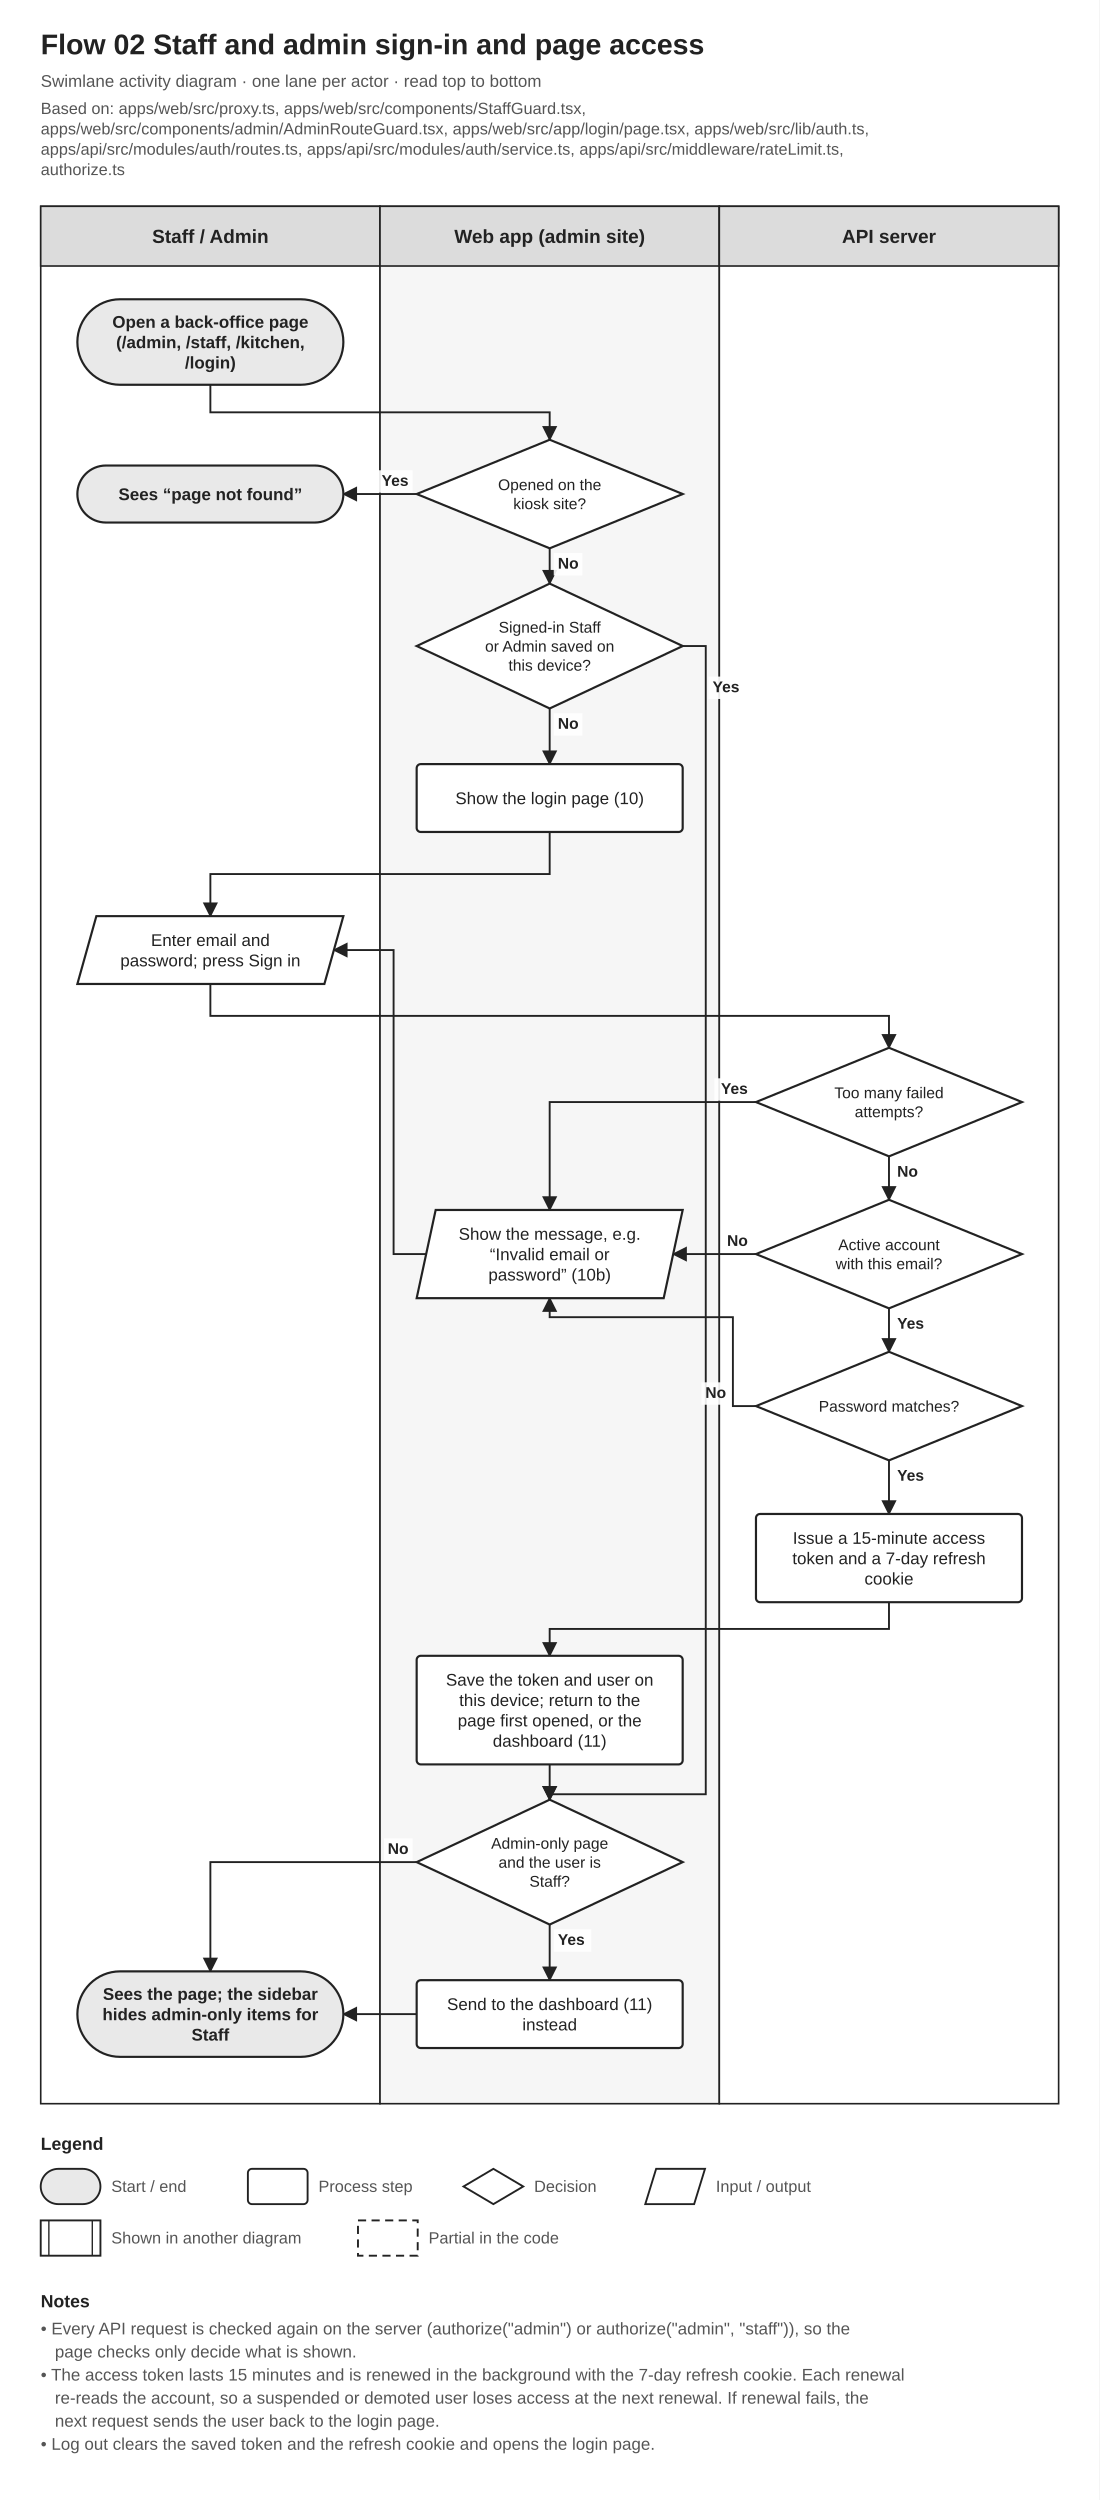
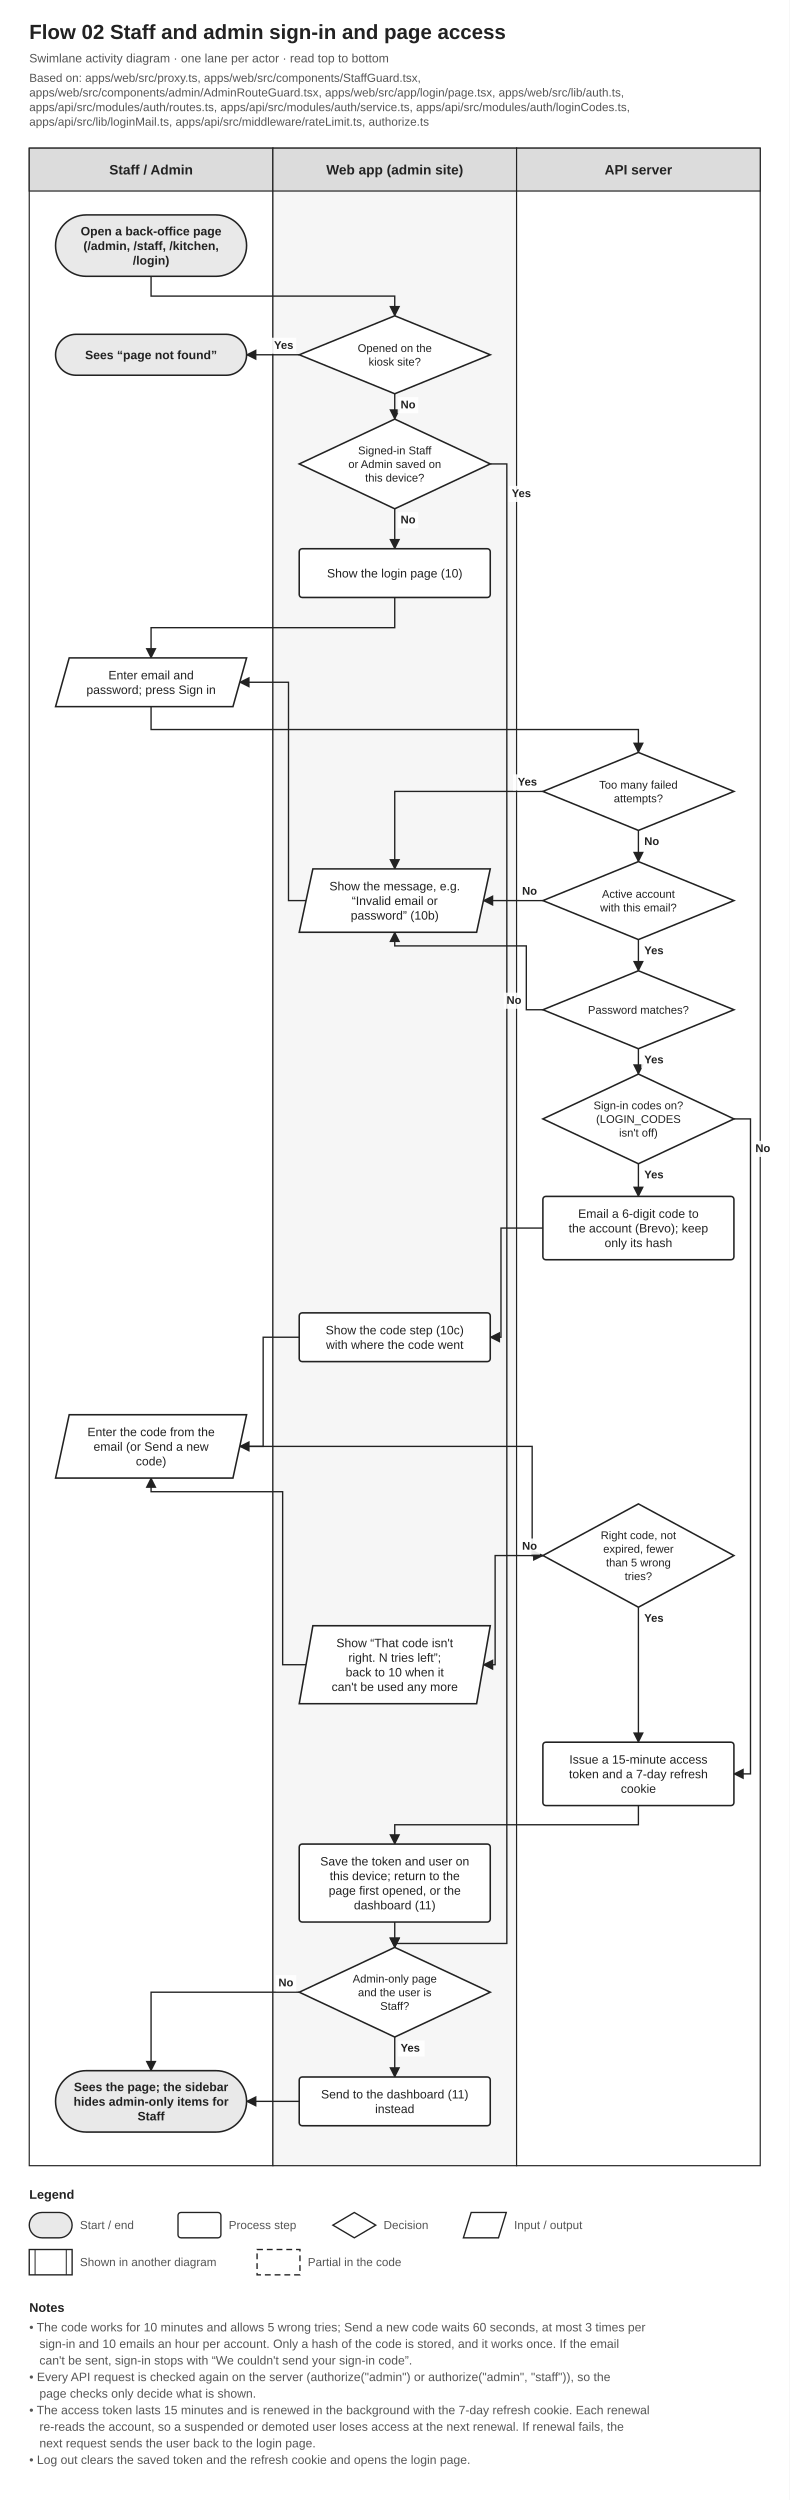
- <svg xmlns="http://www.w3.org/2000/svg" width="810" height="1842" viewBox="0 0 810 1842">
+ <svg xmlns="http://www.w3.org/2000/svg" width="810" height="2565" viewBox="0 0 810 2565">
  <defs>
    <marker id="arrow" viewBox="0 0 10 10" refX="9" refY="5" markerWidth="8" markerHeight="8" orient="auto-start-reverse">
      <path d="M0 0 L10 5 L0 10 z" fill="#222222" />
    </marker>
  </defs>
-   <rect x="0" y="0" width="810" height="1842" fill="#ffffff" />
+   <rect x="0" y="0" width="810" height="2565" fill="#ffffff" />
  <text x="30" y="40" font-family="Arial, Helvetica, sans-serif" font-size="21" font-weight="700" fill="#222222">Flow 02  Staff and admin sign-in and page access</text>
  <text x="30" y="64" font-family="Arial, Helvetica, sans-serif" font-size="12.5" fill="#555555">Swimlane activity diagram · one lane per actor · read top to bottom</text>
  <text x="30" y="84" font-family="Arial, Helvetica, sans-serif" font-size="12" fill="#555555">Based on: apps/web/src/proxy.ts, apps/web/src/components/StaffGuard.tsx,</text>
  <text x="30" y="99" font-family="Arial, Helvetica, sans-serif" font-size="12" fill="#555555">apps/web/src/components/admin/AdminRouteGuard.tsx, apps/web/src/app/login/page.tsx, apps/web/src/lib/auth.ts,</text>
-   <text x="30" y="114" font-family="Arial, Helvetica, sans-serif" font-size="12" fill="#555555">apps/api/src/modules/auth/routes.ts, apps/api/src/modules/auth/service.ts, apps/api/src/middleware/rateLimit.ts,</text>
-   <text x="30" y="129" font-family="Arial, Helvetica, sans-serif" font-size="12" fill="#555555">authorize.ts</text>
-   <rect x="30" y="152" width="250" height="1398" fill="#ffffff" stroke="#222222" stroke-width="1.2" />
+   <text x="30" y="114" font-family="Arial, Helvetica, sans-serif" font-size="12" fill="#555555">apps/api/src/modules/auth/routes.ts, apps/api/src/modules/auth/service.ts, apps/api/src/modules/auth/loginCodes.ts,</text>
+   <text x="30" y="129" font-family="Arial, Helvetica, sans-serif" font-size="12" fill="#555555">apps/api/src/lib/loginMail.ts, apps/api/src/middleware/rateLimit.ts, authorize.ts</text>
+   <rect x="30" y="152" width="250" height="2070" fill="#ffffff" stroke="#222222" stroke-width="1.2" />
  <rect x="30" y="152" width="250" height="44" fill="#dcdcdc" stroke="#222222" stroke-width="1.2" />
  <text x="155.0" y="179" font-family="Arial, Helvetica, sans-serif" font-size="14" font-weight="700" text-anchor="middle" fill="#222222">Staff / Admin</text>
-   <rect x="280" y="152" width="250" height="1398" fill="#f6f6f6" stroke="#222222" stroke-width="1.2" />
+   <rect x="280" y="152" width="250" height="2070" fill="#f6f6f6" stroke="#222222" stroke-width="1.2" />
  <rect x="280" y="152" width="250" height="44" fill="#dcdcdc" stroke="#222222" stroke-width="1.2" />
  <text x="405.0" y="179" font-family="Arial, Helvetica, sans-serif" font-size="14" font-weight="700" text-anchor="middle" fill="#222222">Web app (admin site)</text>
-   <rect x="530" y="152" width="250" height="1398" fill="#ffffff" stroke="#222222" stroke-width="1.2" />
+   <rect x="530" y="152" width="250" height="2070" fill="#ffffff" stroke="#222222" stroke-width="1.2" />
  <rect x="530" y="152" width="250" height="44" fill="#dcdcdc" stroke="#222222" stroke-width="1.2" />
  <text x="655.0" y="179" font-family="Arial, Helvetica, sans-serif" font-size="14" font-weight="700" text-anchor="middle" fill="#222222">API server</text>
  <path d="M155.0 283.5 L155.0 303.8 L405.0 303.8 L405.0 324.0" fill="none" stroke="#222222" stroke-width="1.4" marker-end="url(#arrow)" />
  <path d="M307.0 364.0 L253.0 364.0" fill="none" stroke="#222222" stroke-width="1.4" marker-end="url(#arrow)" />
  <rect x="276.335" y="346.5" width="27.665" height="16.5" fill="#ffffff" opacity="0.9" />
  <text x="301.0" y="358.0" font-family="Arial, Helvetica, sans-serif" font-size="11.5" font-weight="700" text-anchor="end" fill="#222222">Yes</text>
  <path d="M405.0 404.0 L405.0 430.0" fill="none" stroke="#222222" stroke-width="1.4" marker-end="url(#arrow)" />
  <rect x="408.0" y="407.5" width="21.11" height="16.5" fill="#ffffff" opacity="0.9" />
  <text x="411.0" y="419.0" font-family="Arial, Helvetica, sans-serif" font-size="11.5" font-weight="700" text-anchor="start" fill="#222222">No</text>
  <path d="M405.0 522.0 L405.0 563.0" fill="none" stroke="#222222" stroke-width="1.4" marker-end="url(#arrow)" />
  <rect x="408.0" y="525.5" width="21.11" height="16.5" fill="#ffffff" opacity="0.9" />
  <text x="411.0" y="537.0" font-family="Arial, Helvetica, sans-serif" font-size="11.5" font-weight="700" text-anchor="start" fill="#222222">No</text>
-   <path d="M503.0 476.0 L520.0 476.0 L520.0 1322.0 L405.0 1322.0 L405.0 1326.0" fill="none" stroke="#222222" stroke-width="1.4" marker-end="url(#arrow)" />
+   <path d="M503.0 476.0 L520.0 476.0 L520.0 1994.0 L405.0 1994.0 L405.0 1998.0" fill="none" stroke="#222222" stroke-width="1.4" marker-end="url(#arrow)" />
  <rect x="522" y="498.5" width="27.665" height="16.5" fill="#ffffff" opacity="0.9" />
  <text x="525" y="510.0" font-family="Arial, Helvetica, sans-serif" font-size="11.5" font-weight="700" text-anchor="start" fill="#222222">Yes</text>
  <path d="M405.0 613.0 L405.0 644.0 L155.0 644.0 L155.0 675.0" fill="none" stroke="#222222" stroke-width="1.4" marker-end="url(#arrow)" />
  <path d="M155.0 725.0 L155.0 748.5 L655.0 748.5 L655.0 772.0" fill="none" stroke="#222222" stroke-width="1.4" marker-end="url(#arrow)" />
  <path d="M557.0 812.0 L405.0 812.0 L405.0 891.5" fill="none" stroke="#222222" stroke-width="1.4" marker-end="url(#arrow)" />
  <rect x="526.335" y="794.5" width="27.665" height="16.5" fill="#ffffff" opacity="0.9" />
  <text x="551.0" y="806.0" font-family="Arial, Helvetica, sans-serif" font-size="11.5" font-weight="700" text-anchor="end" fill="#222222">Yes</text>
  <path d="M655.0 852.0 L655.0 884.0" fill="none" stroke="#222222" stroke-width="1.4" marker-end="url(#arrow)" />
  <rect x="658.0" y="855.5" width="21.11" height="16.5" fill="#ffffff" opacity="0.9" />
  <text x="661.0" y="867.0" font-family="Arial, Helvetica, sans-serif" font-size="11.5" font-weight="700" text-anchor="start" fill="#222222">No</text>
  <path d="M557.0 924.0 L496.0 924.0" fill="none" stroke="#222222" stroke-width="1.4" marker-end="url(#arrow)" />
  <rect x="532.89" y="906.5" width="21.11" height="16.5" fill="#ffffff" opacity="0.9" />
  <text x="551.0" y="918.0" font-family="Arial, Helvetica, sans-serif" font-size="11.5" font-weight="700" text-anchor="end" fill="#222222">No</text>
  <path d="M655.0 964.0 L655.0 996.0" fill="none" stroke="#222222" stroke-width="1.4" marker-end="url(#arrow)" />
  <rect x="658.0" y="967.5" width="27.665" height="16.5" fill="#ffffff" opacity="0.9" />
  <text x="661.0" y="979.0" font-family="Arial, Helvetica, sans-serif" font-size="11.5" font-weight="700" text-anchor="start" fill="#222222">Yes</text>
  <path d="M557.0 1036.0 L540.0 1036.0 L540.0 970.5 L405.0 970.5 L405.0 956.5" fill="none" stroke="#222222" stroke-width="1.4" marker-end="url(#arrow)" />
  <rect x="516.89" y="1018.5" width="21.11" height="16.5" fill="#ffffff" opacity="0.9" />
  <text x="535" y="1030.0" font-family="Arial, Helvetica, sans-serif" font-size="11.5" font-weight="700" text-anchor="end" fill="#222222">No</text>
-   <path d="M655.0 1076.0 L655.0 1115.5" fill="none" stroke="#222222" stroke-width="1.4" marker-end="url(#arrow)" />
+   <path d="M655.0 1076.0 L655.0 1102.0" fill="none" stroke="#222222" stroke-width="1.4" marker-end="url(#arrow)" />
  <rect x="658.0" y="1079.5" width="27.665" height="16.5" fill="#ffffff" opacity="0.9" />
  <text x="661.0" y="1091.0" font-family="Arial, Helvetica, sans-serif" font-size="11.5" font-weight="700" text-anchor="start" fill="#222222">Yes</text>
-   <path d="M314.0 924.0 L290.0 924.0 L290.0 700.0 L246.0 700.0" fill="none" stroke="#222222" stroke-width="1.4" marker-end="url(#arrow)" />
-   <path d="M655.0 1180.5 L655.0 1200.2 L405.0 1200.2 L405.0 1220.0" fill="none" stroke="#222222" stroke-width="1.4" marker-end="url(#arrow)" />
-   <path d="M405.0 1300.0 L405.0 1326.0" fill="none" stroke="#222222" stroke-width="1.4" marker-end="url(#arrow)" />
-   <path d="M405.0 1418.0 L405.0 1459.0" fill="none" stroke="#222222" stroke-width="1.4" marker-end="url(#arrow)" />
-   <rect x="408.0" y="1421.5" width="27.665" height="16.5" fill="#ffffff" opacity="0.9" />
-   <text x="411.0" y="1433.0" font-family="Arial, Helvetica, sans-serif" font-size="11.5" font-weight="700" text-anchor="start" fill="#222222">Yes</text>
-   <path d="M307.0 1372.0 L155.0 1372.0 L155.0 1452.5" fill="none" stroke="#222222" stroke-width="1.4" marker-end="url(#arrow)" />
-   <rect x="282.89" y="1354.5" width="21.11" height="16.5" fill="#ffffff" opacity="0.9" />
-   <text x="301.0" y="1366.0" font-family="Arial, Helvetica, sans-serif" font-size="11.5" font-weight="700" text-anchor="end" fill="#222222">No</text>
-   <path d="M307.0 1484.0 L253.0 1484.0" fill="none" stroke="#222222" stroke-width="1.4" marker-end="url(#arrow)" />
+   <path d="M655.0 1194.0 L655.0 1227.5" fill="none" stroke="#222222" stroke-width="1.4" marker-end="url(#arrow)" />
+   <rect x="658.0" y="1197.5" width="27.665" height="16.5" fill="#ffffff" opacity="0.9" />
+   <text x="661.0" y="1209.0" font-family="Arial, Helvetica, sans-serif" font-size="11.5" font-weight="700" text-anchor="start" fill="#222222">Yes</text>
+   <path d="M753.0 1148.0 L770.0 1148.0 L770.0 1820.0 L753.0 1820.0" fill="none" stroke="#222222" stroke-width="1.4" marker-end="url(#arrow)" />
+   <rect x="772" y="1170.5" width="21.11" height="16.5" fill="#ffffff" opacity="0.9" />
+   <text x="775" y="1182.0" font-family="Arial, Helvetica, sans-serif" font-size="11.5" font-weight="700" text-anchor="start" fill="#222222">No</text>
+   <path d="M557.0 1260.0 L514.0 1260.0 L514.0 1372.0 L503.0 1372.0" fill="none" stroke="#222222" stroke-width="1.4" marker-end="url(#arrow)" />
+   <path d="M307.0 1372.0 L270.0 1372.0 L270.0 1484.0 L246.0 1484.0" fill="none" stroke="#222222" stroke-width="1.4" marker-end="url(#arrow)" />
+   <path d="M246.0 1484.0 L546.0 1484.0 L546.0 1596.0 L557.0 1596.0" fill="none" stroke="#222222" stroke-width="1.4" marker-end="url(#arrow)" />
+   <path d="M557.0 1596.0 L508.0 1596.0 L508.0 1708.0 L496.0 1708.0" fill="none" stroke="#222222" stroke-width="1.4" marker-end="url(#arrow)" />
+   <rect x="532.89" y="1578.5" width="21.11" height="16.5" fill="#ffffff" opacity="0.9" />
+   <text x="551.0" y="1590.0" font-family="Arial, Helvetica, sans-serif" font-size="11.5" font-weight="700" text-anchor="end" fill="#222222">No</text>
+   <path d="M314.0 1708.0 L290.0 1708.0 L290.0 1530.5 L155.0 1530.5 L155.0 1516.5" fill="none" stroke="#222222" stroke-width="1.4" marker-end="url(#arrow)" />
+   <path d="M655.0 1649.0 L655.0 1787.5" fill="none" stroke="#222222" stroke-width="1.4" marker-end="url(#arrow)" />
+   <rect x="658.0" y="1652.5" width="27.665" height="16.5" fill="#ffffff" opacity="0.9" />
+   <text x="661.0" y="1664.0" font-family="Arial, Helvetica, sans-serif" font-size="11.5" font-weight="700" text-anchor="start" fill="#222222">Yes</text>
+   <path d="M314.0 924.0 L296.0 924.0 L296.0 700.0 L246.0 700.0" fill="none" stroke="#222222" stroke-width="1.4" marker-end="url(#arrow)" />
+   <path d="M655.0 1852.5 L655.0 1872.2 L405.0 1872.2 L405.0 1892.0" fill="none" stroke="#222222" stroke-width="1.4" marker-end="url(#arrow)" />
+   <path d="M405.0 1972.0 L405.0 1998.0" fill="none" stroke="#222222" stroke-width="1.4" marker-end="url(#arrow)" />
+   <path d="M405.0 2090.0 L405.0 2131.0" fill="none" stroke="#222222" stroke-width="1.4" marker-end="url(#arrow)" />
+   <rect x="408.0" y="2093.5" width="27.665" height="16.5" fill="#ffffff" opacity="0.9" />
+   <text x="411.0" y="2105.0" font-family="Arial, Helvetica, sans-serif" font-size="11.5" font-weight="700" text-anchor="start" fill="#222222">Yes</text>
+   <path d="M307.0 2044.0 L155.0 2044.0 L155.0 2124.5" fill="none" stroke="#222222" stroke-width="1.4" marker-end="url(#arrow)" />
+   <rect x="282.89" y="2026.5" width="21.11" height="16.5" fill="#ffffff" opacity="0.9" />
+   <text x="301.0" y="2038.0" font-family="Arial, Helvetica, sans-serif" font-size="11.5" font-weight="700" text-anchor="end" fill="#222222">No</text>
+   <path d="M307.0 2156.0 L253.0 2156.0" fill="none" stroke="#222222" stroke-width="1.4" marker-end="url(#arrow)" />
  <rect x="57.0" y="220.5" width="196" height="63" rx="31.5" fill="#e9e9e9" stroke="#222222" stroke-width="1.6" />
  <text x="155.0" y="241.5" font-family="Arial, Helvetica, sans-serif" font-size="12.5" font-weight="700" text-anchor="middle" fill="#222222">Open a back-office page</text>
  <text x="155.0" y="256.5" font-family="Arial, Helvetica, sans-serif" font-size="12.5" font-weight="700" text-anchor="middle" fill="#222222">(/admin, /staff, /kitchen,</text>
  <text x="155.0" y="271.5" font-family="Arial, Helvetica, sans-serif" font-size="12.5" font-weight="700" text-anchor="middle" fill="#222222">/login)</text>
  <polygon points="405.0,324.0 503.0,364.0 405.0,404.0 307.0,364.0" fill="#ffffff" stroke="#222222" stroke-width="1.6" />
  <text x="405.0" y="361.14" font-family="Arial, Helvetica, sans-serif" font-size="11.5" font-weight="400" text-anchor="middle" fill="#222222">Opened on the</text>
  <text x="405.0" y="375.14" font-family="Arial, Helvetica, sans-serif" font-size="11.5" font-weight="400" text-anchor="middle" fill="#222222">kiosk site?</text>
  <rect x="57.0" y="343.0" width="196" height="42" rx="21.0" fill="#e9e9e9" stroke="#222222" stroke-width="1.6" />
  <text x="155.0" y="368.5" font-family="Arial, Helvetica, sans-serif" font-size="12.5" font-weight="700" text-anchor="middle" fill="#222222">Sees “page not found”</text>
  <polygon points="405.0,430.0 503.0,476.0 405.0,522.0 307.0,476.0" fill="#ffffff" stroke="#222222" stroke-width="1.6" />
  <text x="405.0" y="466.14" font-family="Arial, Helvetica, sans-serif" font-size="11.5" font-weight="400" text-anchor="middle" fill="#222222">Signed-in Staff</text>
  <text x="405.0" y="480.14" font-family="Arial, Helvetica, sans-serif" font-size="11.5" font-weight="400" text-anchor="middle" fill="#222222">or Admin saved on</text>
  <text x="405.0" y="494.14" font-family="Arial, Helvetica, sans-serif" font-size="11.5" font-weight="400" text-anchor="middle" fill="#222222">this device?</text>
  <rect x="307.0" y="563.0" width="196" height="50" rx="3" fill="#ffffff" stroke="#222222" stroke-width="1.6" />
  <text x="405.0" y="592.5" font-family="Arial, Helvetica, sans-serif" font-size="12.5" font-weight="400" text-anchor="middle" fill="#222222">Show the login page (10)</text>
  <polygon points="71.0,675.0 253.0,675.0 239.0,725.0 57.0,725.0" fill="#ffffff" stroke="#222222" stroke-width="1.6" />
  <text x="155.0" y="697.0" font-family="Arial, Helvetica, sans-serif" font-size="12.5" font-weight="400" text-anchor="middle" fill="#222222">Enter email and</text>
  <text x="155.0" y="712.0" font-family="Arial, Helvetica, sans-serif" font-size="12.5" font-weight="400" text-anchor="middle" fill="#222222">password; press Sign in</text>
  <polygon points="655.0,772.0 753.0,812.0 655.0,852.0 557.0,812.0" fill="#ffffff" stroke="#222222" stroke-width="1.6" />
  <text x="655.0" y="809.14" font-family="Arial, Helvetica, sans-serif" font-size="11.5" font-weight="400" text-anchor="middle" fill="#222222">Too many failed</text>
  <text x="655.0" y="823.14" font-family="Arial, Helvetica, sans-serif" font-size="11.5" font-weight="400" text-anchor="middle" fill="#222222">attempts?</text>
  <polygon points="321.0,891.5 503.0,891.5 489.0,956.5 307.0,956.5" fill="#ffffff" stroke="#222222" stroke-width="1.6" />
  <text x="405.0" y="913.5" font-family="Arial, Helvetica, sans-serif" font-size="12.5" font-weight="400" text-anchor="middle" fill="#222222">Show the message, e.g.</text>
  <text x="405.0" y="928.5" font-family="Arial, Helvetica, sans-serif" font-size="12.5" font-weight="400" text-anchor="middle" fill="#222222">“Invalid email or</text>
  <text x="405.0" y="943.5" font-family="Arial, Helvetica, sans-serif" font-size="12.5" font-weight="400" text-anchor="middle" fill="#222222">password” (10b)</text>
  <polygon points="655.0,884.0 753.0,924.0 655.0,964.0 557.0,924.0" fill="#ffffff" stroke="#222222" stroke-width="1.6" />
  <text x="655.0" y="921.14" font-family="Arial, Helvetica, sans-serif" font-size="11.5" font-weight="400" text-anchor="middle" fill="#222222">Active account</text>
  <text x="655.0" y="935.14" font-family="Arial, Helvetica, sans-serif" font-size="11.5" font-weight="400" text-anchor="middle" fill="#222222">with this email?</text>
  <polygon points="655.0,996.0 753.0,1036.0 655.0,1076.0 557.0,1036.0" fill="#ffffff" stroke="#222222" stroke-width="1.6" />
  <text x="655.0" y="1040.14" font-family="Arial, Helvetica, sans-serif" font-size="11.5" font-weight="400" text-anchor="middle" fill="#222222">Password matches?</text>
-   <rect x="557.0" y="1115.5" width="196" height="65" rx="3" fill="#ffffff" stroke="#222222" stroke-width="1.6" />
-   <text x="655.0" y="1137.5" font-family="Arial, Helvetica, sans-serif" font-size="12.5" font-weight="400" text-anchor="middle" fill="#222222">Issue a 15-minute access</text>
-   <text x="655.0" y="1152.5" font-family="Arial, Helvetica, sans-serif" font-size="12.5" font-weight="400" text-anchor="middle" fill="#222222">token and a 7-day refresh</text>
-   <text x="655.0" y="1167.5" font-family="Arial, Helvetica, sans-serif" font-size="12.5" font-weight="400" text-anchor="middle" fill="#222222">cookie</text>
-   <rect x="307.0" y="1220.0" width="196" height="80" rx="3" fill="#ffffff" stroke="#222222" stroke-width="1.6" />
-   <text x="405.0" y="1242.0" font-family="Arial, Helvetica, sans-serif" font-size="12.5" font-weight="400" text-anchor="middle" fill="#222222">Save the token and user on</text>
-   <text x="405.0" y="1257.0" font-family="Arial, Helvetica, sans-serif" font-size="12.5" font-weight="400" text-anchor="middle" fill="#222222">this device; return to the</text>
-   <text x="405.0" y="1272.0" font-family="Arial, Helvetica, sans-serif" font-size="12.5" font-weight="400" text-anchor="middle" fill="#222222">page first opened, or the</text>
-   <text x="405.0" y="1287.0" font-family="Arial, Helvetica, sans-serif" font-size="12.5" font-weight="400" text-anchor="middle" fill="#222222">dashboard (11)</text>
-   <polygon points="405.0,1326.0 503.0,1372.0 405.0,1418.0 307.0,1372.0" fill="#ffffff" stroke="#222222" stroke-width="1.6" />
-   <text x="405.0" y="1362.14" font-family="Arial, Helvetica, sans-serif" font-size="11.5" font-weight="400" text-anchor="middle" fill="#222222">Admin-only page</text>
-   <text x="405.0" y="1376.14" font-family="Arial, Helvetica, sans-serif" font-size="11.5" font-weight="400" text-anchor="middle" fill="#222222">and the user is</text>
-   <text x="405.0" y="1390.14" font-family="Arial, Helvetica, sans-serif" font-size="11.5" font-weight="400" text-anchor="middle" fill="#222222">Staff?</text>
-   <rect x="307.0" y="1459.0" width="196" height="50" rx="3" fill="#ffffff" stroke="#222222" stroke-width="1.6" />
-   <text x="405.0" y="1481.0" font-family="Arial, Helvetica, sans-serif" font-size="12.5" font-weight="400" text-anchor="middle" fill="#222222">Send to the dashboard (11)</text>
-   <text x="405.0" y="1496.0" font-family="Arial, Helvetica, sans-serif" font-size="12.5" font-weight="400" text-anchor="middle" fill="#222222">instead</text>
-   <rect x="57.0" y="1452.5" width="196" height="63" rx="31.5" fill="#e9e9e9" stroke="#222222" stroke-width="1.6" />
-   <text x="155.0" y="1473.5" font-family="Arial, Helvetica, sans-serif" font-size="12.5" font-weight="700" text-anchor="middle" fill="#222222">Sees the page; the sidebar</text>
-   <text x="155.0" y="1488.5" font-family="Arial, Helvetica, sans-serif" font-size="12.5" font-weight="700" text-anchor="middle" fill="#222222">hides admin-only items for</text>
-   <text x="155.0" y="1503.5" font-family="Arial, Helvetica, sans-serif" font-size="12.5" font-weight="700" text-anchor="middle" fill="#222222">Staff</text>
-   <text x="30" y="1584" font-family="Arial, Helvetica, sans-serif" font-size="13" font-weight="700" fill="#222222">Legend</text>
-   <rect x="30" y="1598" width="44" height="26" rx="13" fill="#e9e9e9" stroke="#222222" stroke-width="1.4" />
-   <text x="82" y="1615" font-family="Arial, Helvetica, sans-serif" font-size="12" fill="#555555">Start / end</text>
-   <rect x="182.64" y="1598" width="44" height="26" rx="3" fill="#ffffff" stroke="#222222" stroke-width="1.4" />
-   <text x="234.64" y="1615" font-family="Arial, Helvetica, sans-serif" font-size="12" fill="#555555">Process step</text>
-   <polygon points="363.52,1598 385.52,1611.0 363.52,1624 341.52,1611.0" fill="#ffffff" stroke="#222222" stroke-width="1.4" />
-   <text x="393.52" y="1615" font-family="Arial, Helvetica, sans-serif" font-size="12" fill="#555555">Decision</text>
-   <polygon points="483.44,1598 519.44,1598 511.44,1624 475.44,1624" fill="#ffffff" stroke="#222222" stroke-width="1.4" />
-   <text x="527.44" y="1615" font-family="Arial, Helvetica, sans-serif" font-size="12" fill="#555555">Input / output</text>
-   <rect x="30" y="1636" width="44" height="26" fill="#ffffff" stroke="#222222" stroke-width="1.4" />
-   <line x1="36" y1="1636" x2="36" y2="1662" stroke="#222222" />
-   <line x1="68" y1="1636" x2="68" y2="1662" stroke="#222222" />
-   <text x="82" y="1653" font-family="Arial, Helvetica, sans-serif" font-size="12" fill="#555555">Shown in another diagram</text>
-   <rect x="263.76" y="1636" width="44" height="26" fill="#ffffff" stroke="#222222" stroke-width="1.4" stroke-dasharray="6 4" />
-   <text x="315.76" y="1653" font-family="Arial, Helvetica, sans-serif" font-size="12" fill="#555555">Partial in the code</text>
-   <text x="30" y="1700" font-family="Arial, Helvetica, sans-serif" font-size="13" font-weight="700" fill="#222222">Notes</text>
-   <text x="30" y="1720" font-family="Arial, Helvetica, sans-serif" font-size="12.5" fill="#555555" xml:space="preserve">• Every API request is checked again on the server (authorize("admin") or authorize("admin", "staff")), so the</text>
-   <text x="30" y="1737" font-family="Arial, Helvetica, sans-serif" font-size="12.5" fill="#555555" xml:space="preserve">   page checks only decide what is shown.</text>
-   <text x="30" y="1754" font-family="Arial, Helvetica, sans-serif" font-size="12.5" fill="#555555" xml:space="preserve">• The access token lasts 15 minutes and is renewed in the background with the 7-day refresh cookie. Each renewal</text>
-   <text x="30" y="1771" font-family="Arial, Helvetica, sans-serif" font-size="12.5" fill="#555555" xml:space="preserve">   re-reads the account, so a suspended or demoted user loses access at the next renewal. If renewal fails, the</text>
-   <text x="30" y="1788" font-family="Arial, Helvetica, sans-serif" font-size="12.5" fill="#555555" xml:space="preserve">   next request sends the user back to the login page.</text>
-   <text x="30" y="1805" font-family="Arial, Helvetica, sans-serif" font-size="12.5" fill="#555555" xml:space="preserve">• Log out clears the saved token and the refresh cookie and opens the login page.</text>
+   <polygon points="655.0,1102.0 753.0,1148.0 655.0,1194.0 557.0,1148.0" fill="#ffffff" stroke="#222222" stroke-width="1.6" />
+   <text x="655.0" y="1138.14" font-family="Arial, Helvetica, sans-serif" font-size="11.5" font-weight="400" text-anchor="middle" fill="#222222">Sign-in codes on?</text>
+   <text x="655.0" y="1152.14" font-family="Arial, Helvetica, sans-serif" font-size="11.5" font-weight="400" text-anchor="middle" fill="#222222">(LOGIN_CODES</text>
+   <text x="655.0" y="1166.14" font-family="Arial, Helvetica, sans-serif" font-size="11.5" font-weight="400" text-anchor="middle" fill="#222222">isn't off)</text>
+   <rect x="557.0" y="1227.5" width="196" height="65" rx="3" fill="#ffffff" stroke="#222222" stroke-width="1.6" />
+   <text x="655.0" y="1249.5" font-family="Arial, Helvetica, sans-serif" font-size="12.5" font-weight="400" text-anchor="middle" fill="#222222">Email a 6-digit code to</text>
+   <text x="655.0" y="1264.5" font-family="Arial, Helvetica, sans-serif" font-size="12.5" font-weight="400" text-anchor="middle" fill="#222222">the account (Brevo); keep</text>
+   <text x="655.0" y="1279.5" font-family="Arial, Helvetica, sans-serif" font-size="12.5" font-weight="400" text-anchor="middle" fill="#222222">only its hash</text>
+   <rect x="307.0" y="1347.0" width="196" height="50" rx="3" fill="#ffffff" stroke="#222222" stroke-width="1.6" />
+   <text x="405.0" y="1369.0" font-family="Arial, Helvetica, sans-serif" font-size="12.5" font-weight="400" text-anchor="middle" fill="#222222">Show the code step (10c)</text>
+   <text x="405.0" y="1384.0" font-family="Arial, Helvetica, sans-serif" font-size="12.5" font-weight="400" text-anchor="middle" fill="#222222">with where the code went</text>
+   <polygon points="71.0,1451.5 253.0,1451.5 239.0,1516.5 57.0,1516.5" fill="#ffffff" stroke="#222222" stroke-width="1.6" />
+   <text x="155.0" y="1473.5" font-family="Arial, Helvetica, sans-serif" font-size="12.5" font-weight="400" text-anchor="middle" fill="#222222">Enter the code from the</text>
+   <text x="155.0" y="1488.5" font-family="Arial, Helvetica, sans-serif" font-size="12.5" font-weight="400" text-anchor="middle" fill="#222222">email (or Send a new</text>
+   <text x="155.0" y="1503.5" font-family="Arial, Helvetica, sans-serif" font-size="12.5" font-weight="400" text-anchor="middle" fill="#222222">code)</text>
+   <polygon points="655.0,1543.0 753.0,1596.0 655.0,1649.0 557.0,1596.0" fill="#ffffff" stroke="#222222" stroke-width="1.6" />
+   <text x="655.0" y="1579.14" font-family="Arial, Helvetica, sans-serif" font-size="11.5" font-weight="400" text-anchor="middle" fill="#222222">Right code, not</text>
+   <text x="655.0" y="1593.14" font-family="Arial, Helvetica, sans-serif" font-size="11.5" font-weight="400" text-anchor="middle" fill="#222222">expired, fewer</text>
+   <text x="655.0" y="1607.14" font-family="Arial, Helvetica, sans-serif" font-size="11.5" font-weight="400" text-anchor="middle" fill="#222222">than 5 wrong</text>
+   <text x="655.0" y="1621.14" font-family="Arial, Helvetica, sans-serif" font-size="11.5" font-weight="400" text-anchor="middle" fill="#222222">tries?</text>
+   <polygon points="321.0,1668.0 503.0,1668.0 489.0,1748.0 307.0,1748.0" fill="#ffffff" stroke="#222222" stroke-width="1.6" />
+   <text x="405.0" y="1690.0" font-family="Arial, Helvetica, sans-serif" font-size="12.5" font-weight="400" text-anchor="middle" fill="#222222">Show “That code isn't</text>
+   <text x="405.0" y="1705.0" font-family="Arial, Helvetica, sans-serif" font-size="12.5" font-weight="400" text-anchor="middle" fill="#222222">right. N tries left”;</text>
+   <text x="405.0" y="1720.0" font-family="Arial, Helvetica, sans-serif" font-size="12.5" font-weight="400" text-anchor="middle" fill="#222222">back to 10 when it</text>
+   <text x="405.0" y="1735.0" font-family="Arial, Helvetica, sans-serif" font-size="12.5" font-weight="400" text-anchor="middle" fill="#222222">can't be used any more</text>
+   <rect x="557.0" y="1787.5" width="196" height="65" rx="3" fill="#ffffff" stroke="#222222" stroke-width="1.6" />
+   <text x="655.0" y="1809.5" font-family="Arial, Helvetica, sans-serif" font-size="12.5" font-weight="400" text-anchor="middle" fill="#222222">Issue a 15-minute access</text>
+   <text x="655.0" y="1824.5" font-family="Arial, Helvetica, sans-serif" font-size="12.5" font-weight="400" text-anchor="middle" fill="#222222">token and a 7-day refresh</text>
+   <text x="655.0" y="1839.5" font-family="Arial, Helvetica, sans-serif" font-size="12.5" font-weight="400" text-anchor="middle" fill="#222222">cookie</text>
+   <rect x="307.0" y="1892.0" width="196" height="80" rx="3" fill="#ffffff" stroke="#222222" stroke-width="1.6" />
+   <text x="405.0" y="1914.0" font-family="Arial, Helvetica, sans-serif" font-size="12.5" font-weight="400" text-anchor="middle" fill="#222222">Save the token and user on</text>
+   <text x="405.0" y="1929.0" font-family="Arial, Helvetica, sans-serif" font-size="12.5" font-weight="400" text-anchor="middle" fill="#222222">this device; return to the</text>
+   <text x="405.0" y="1944.0" font-family="Arial, Helvetica, sans-serif" font-size="12.5" font-weight="400" text-anchor="middle" fill="#222222">page first opened, or the</text>
+   <text x="405.0" y="1959.0" font-family="Arial, Helvetica, sans-serif" font-size="12.5" font-weight="400" text-anchor="middle" fill="#222222">dashboard (11)</text>
+   <polygon points="405.0,1998.0 503.0,2044.0 405.0,2090.0 307.0,2044.0" fill="#ffffff" stroke="#222222" stroke-width="1.6" />
+   <text x="405.0" y="2034.14" font-family="Arial, Helvetica, sans-serif" font-size="11.5" font-weight="400" text-anchor="middle" fill="#222222">Admin-only page</text>
+   <text x="405.0" y="2048.14" font-family="Arial, Helvetica, sans-serif" font-size="11.5" font-weight="400" text-anchor="middle" fill="#222222">and the user is</text>
+   <text x="405.0" y="2062.14" font-family="Arial, Helvetica, sans-serif" font-size="11.5" font-weight="400" text-anchor="middle" fill="#222222">Staff?</text>
+   <rect x="307.0" y="2131.0" width="196" height="50" rx="3" fill="#ffffff" stroke="#222222" stroke-width="1.6" />
+   <text x="405.0" y="2153.0" font-family="Arial, Helvetica, sans-serif" font-size="12.5" font-weight="400" text-anchor="middle" fill="#222222">Send to the dashboard (11)</text>
+   <text x="405.0" y="2168.0" font-family="Arial, Helvetica, sans-serif" font-size="12.5" font-weight="400" text-anchor="middle" fill="#222222">instead</text>
+   <rect x="57.0" y="2124.5" width="196" height="63" rx="31.5" fill="#e9e9e9" stroke="#222222" stroke-width="1.6" />
+   <text x="155.0" y="2145.5" font-family="Arial, Helvetica, sans-serif" font-size="12.5" font-weight="700" text-anchor="middle" fill="#222222">Sees the page; the sidebar</text>
+   <text x="155.0" y="2160.5" font-family="Arial, Helvetica, sans-serif" font-size="12.5" font-weight="700" text-anchor="middle" fill="#222222">hides admin-only items for</text>
+   <text x="155.0" y="2175.5" font-family="Arial, Helvetica, sans-serif" font-size="12.5" font-weight="700" text-anchor="middle" fill="#222222">Staff</text>
+   <text x="30" y="2256" font-family="Arial, Helvetica, sans-serif" font-size="13" font-weight="700" fill="#222222">Legend</text>
+   <rect x="30" y="2270" width="44" height="26" rx="13" fill="#e9e9e9" stroke="#222222" stroke-width="1.4" />
+   <text x="82" y="2287" font-family="Arial, Helvetica, sans-serif" font-size="12" fill="#555555">Start / end</text>
+   <rect x="182.64" y="2270" width="44" height="26" rx="3" fill="#ffffff" stroke="#222222" stroke-width="1.4" />
+   <text x="234.64" y="2287" font-family="Arial, Helvetica, sans-serif" font-size="12" fill="#555555">Process step</text>
+   <polygon points="363.52,2270 385.52,2283.0 363.52,2296 341.52,2283.0" fill="#ffffff" stroke="#222222" stroke-width="1.4" />
+   <text x="393.52" y="2287" font-family="Arial, Helvetica, sans-serif" font-size="12" fill="#555555">Decision</text>
+   <polygon points="483.44,2270 519.44,2270 511.44,2296 475.44,2296" fill="#ffffff" stroke="#222222" stroke-width="1.4" />
+   <text x="527.44" y="2287" font-family="Arial, Helvetica, sans-serif" font-size="12" fill="#555555">Input / output</text>
+   <rect x="30" y="2308" width="44" height="26" fill="#ffffff" stroke="#222222" stroke-width="1.4" />
+   <line x1="36" y1="2308" x2="36" y2="2334" stroke="#222222" />
+   <line x1="68" y1="2308" x2="68" y2="2334" stroke="#222222" />
+   <text x="82" y="2325" font-family="Arial, Helvetica, sans-serif" font-size="12" fill="#555555">Shown in another diagram</text>
+   <rect x="263.76" y="2308" width="44" height="26" fill="#ffffff" stroke="#222222" stroke-width="1.4" stroke-dasharray="6 4" />
+   <text x="315.76" y="2325" font-family="Arial, Helvetica, sans-serif" font-size="12" fill="#555555">Partial in the code</text>
+   <text x="30" y="2372" font-family="Arial, Helvetica, sans-serif" font-size="13" font-weight="700" fill="#222222">Notes</text>
+   <text x="30" y="2392" font-family="Arial, Helvetica, sans-serif" font-size="12.5" fill="#555555" xml:space="preserve">• The code works for 10 minutes and allows 5 wrong tries; Send a new code waits 60 seconds, at most 3 times per</text>
+   <text x="30" y="2409" font-family="Arial, Helvetica, sans-serif" font-size="12.5" fill="#555555" xml:space="preserve">   sign-in and 10 emails an hour per account. Only a hash of the code is stored, and it works once. If the email</text>
+   <text x="30" y="2426" font-family="Arial, Helvetica, sans-serif" font-size="12.5" fill="#555555" xml:space="preserve">   can't be sent, sign-in stops with “We couldn't send your sign-in code”.</text>
+   <text x="30" y="2443" font-family="Arial, Helvetica, sans-serif" font-size="12.5" fill="#555555" xml:space="preserve">• Every API request is checked again on the server (authorize("admin") or authorize("admin", "staff")), so the</text>
+   <text x="30" y="2460" font-family="Arial, Helvetica, sans-serif" font-size="12.5" fill="#555555" xml:space="preserve">   page checks only decide what is shown.</text>
+   <text x="30" y="2477" font-family="Arial, Helvetica, sans-serif" font-size="12.5" fill="#555555" xml:space="preserve">• The access token lasts 15 minutes and is renewed in the background with the 7-day refresh cookie. Each renewal</text>
+   <text x="30" y="2494" font-family="Arial, Helvetica, sans-serif" font-size="12.5" fill="#555555" xml:space="preserve">   re-reads the account, so a suspended or demoted user loses access at the next renewal. If renewal fails, the</text>
+   <text x="30" y="2511" font-family="Arial, Helvetica, sans-serif" font-size="12.5" fill="#555555" xml:space="preserve">   next request sends the user back to the login page.</text>
+   <text x="30" y="2528" font-family="Arial, Helvetica, sans-serif" font-size="12.5" fill="#555555" xml:space="preserve">• Log out clears the saved token and the refresh cookie and opens the login page.</text>
</svg>
